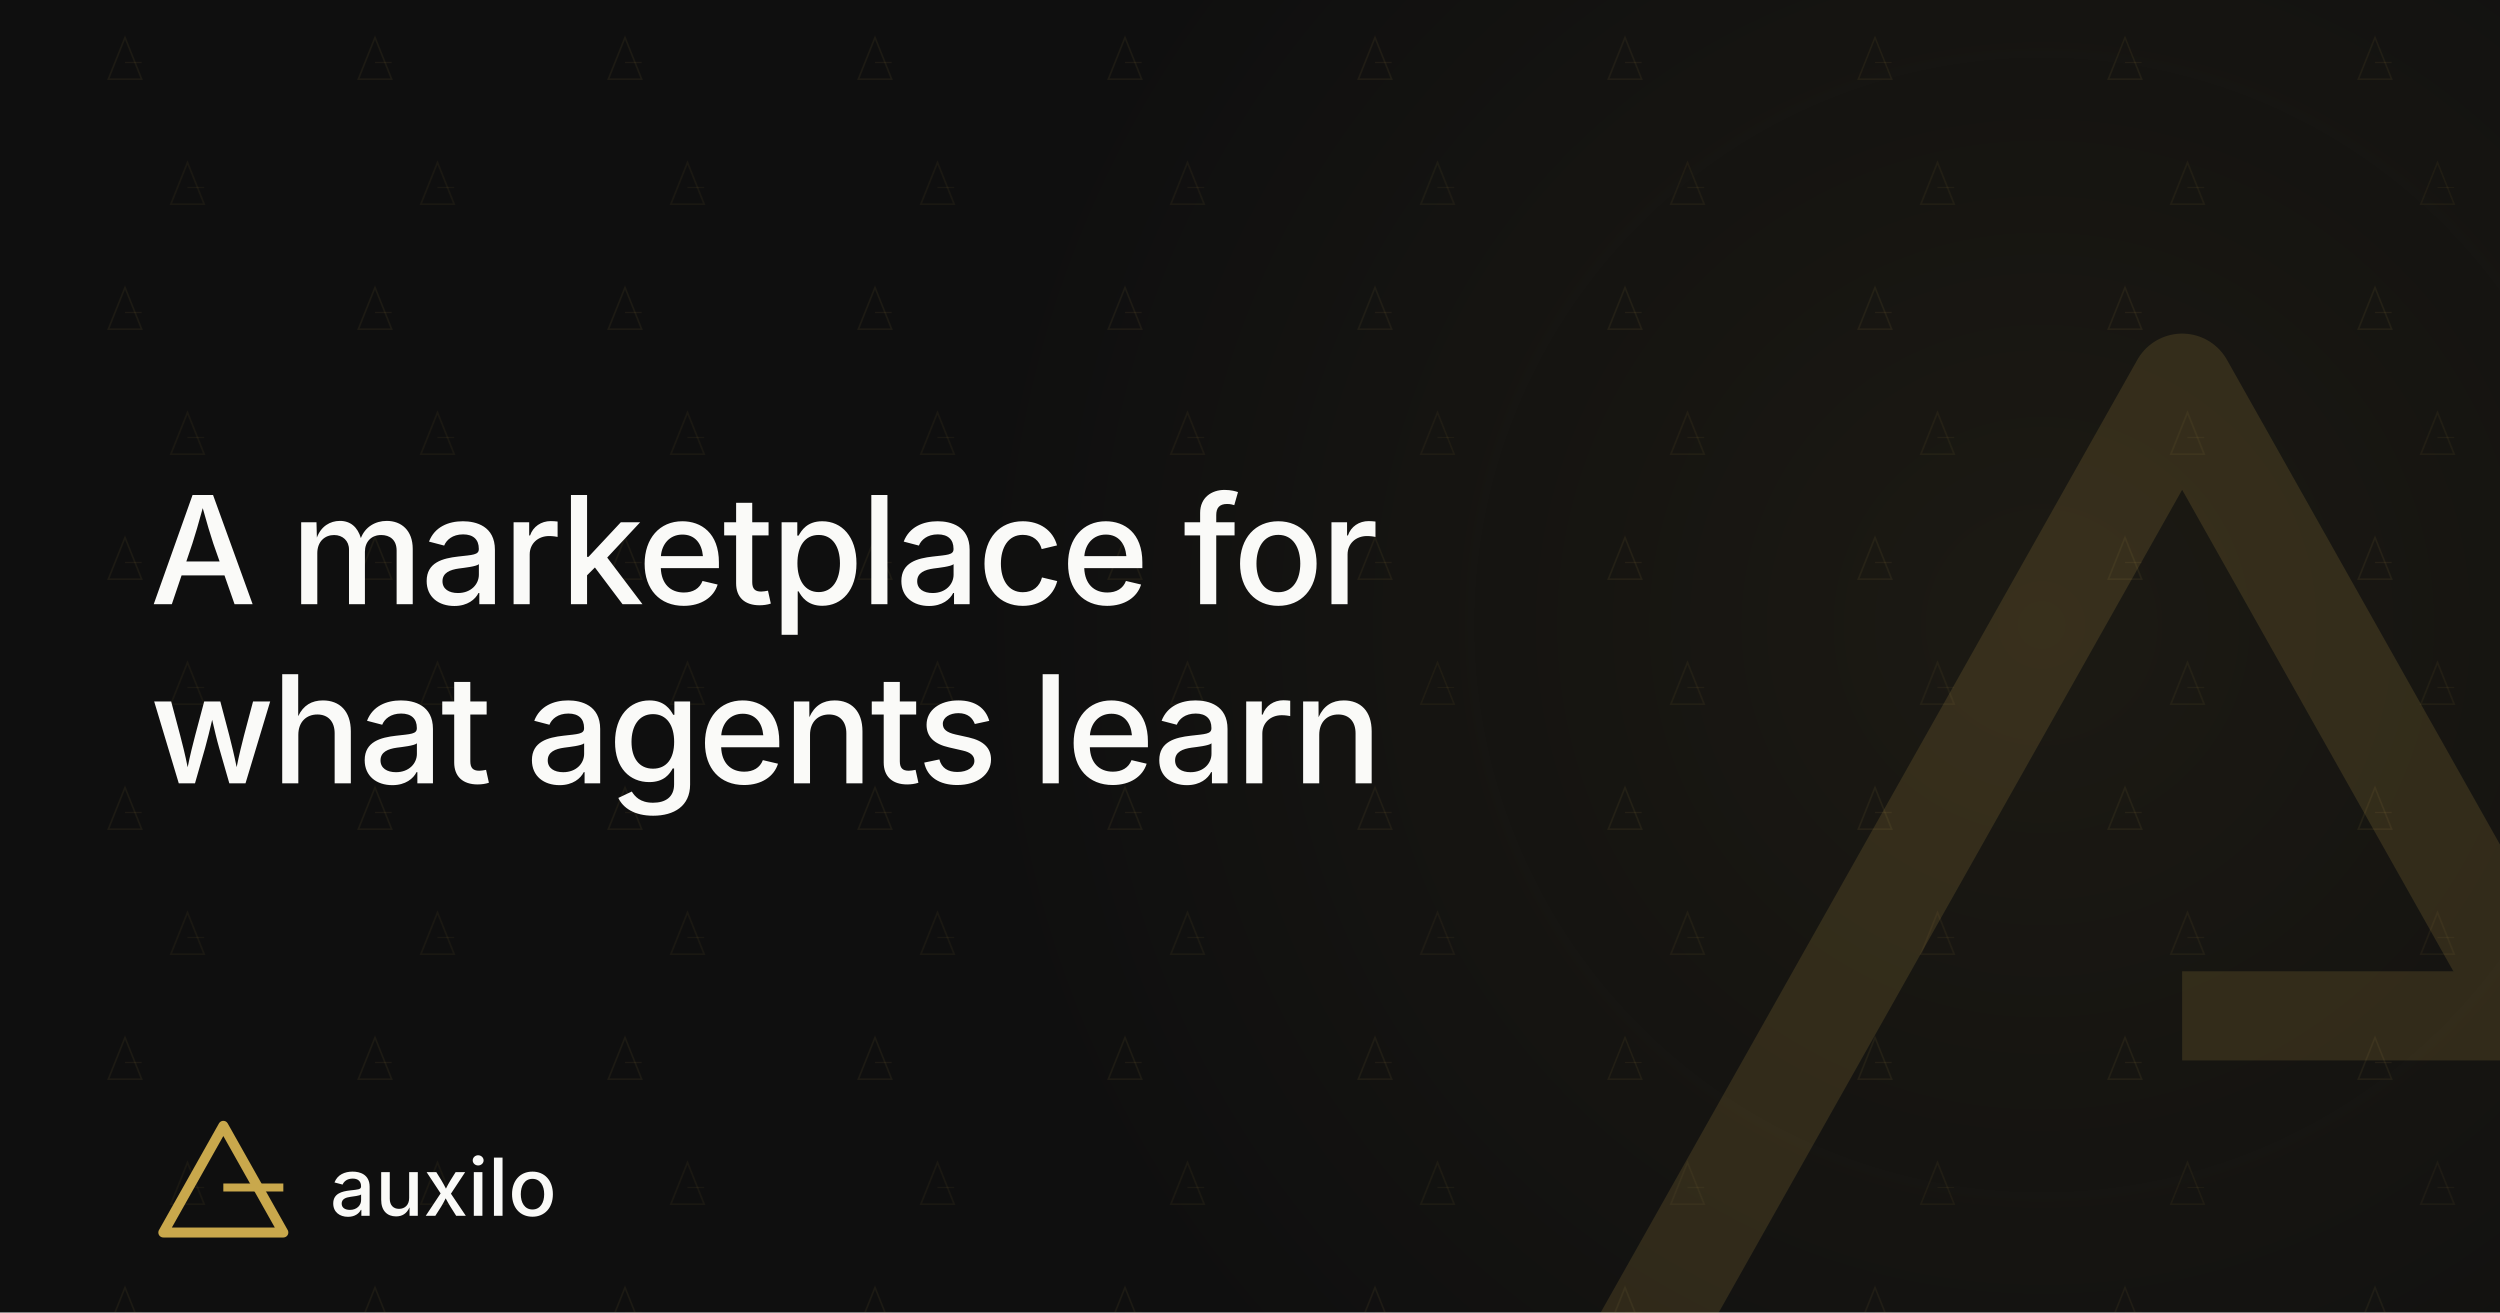
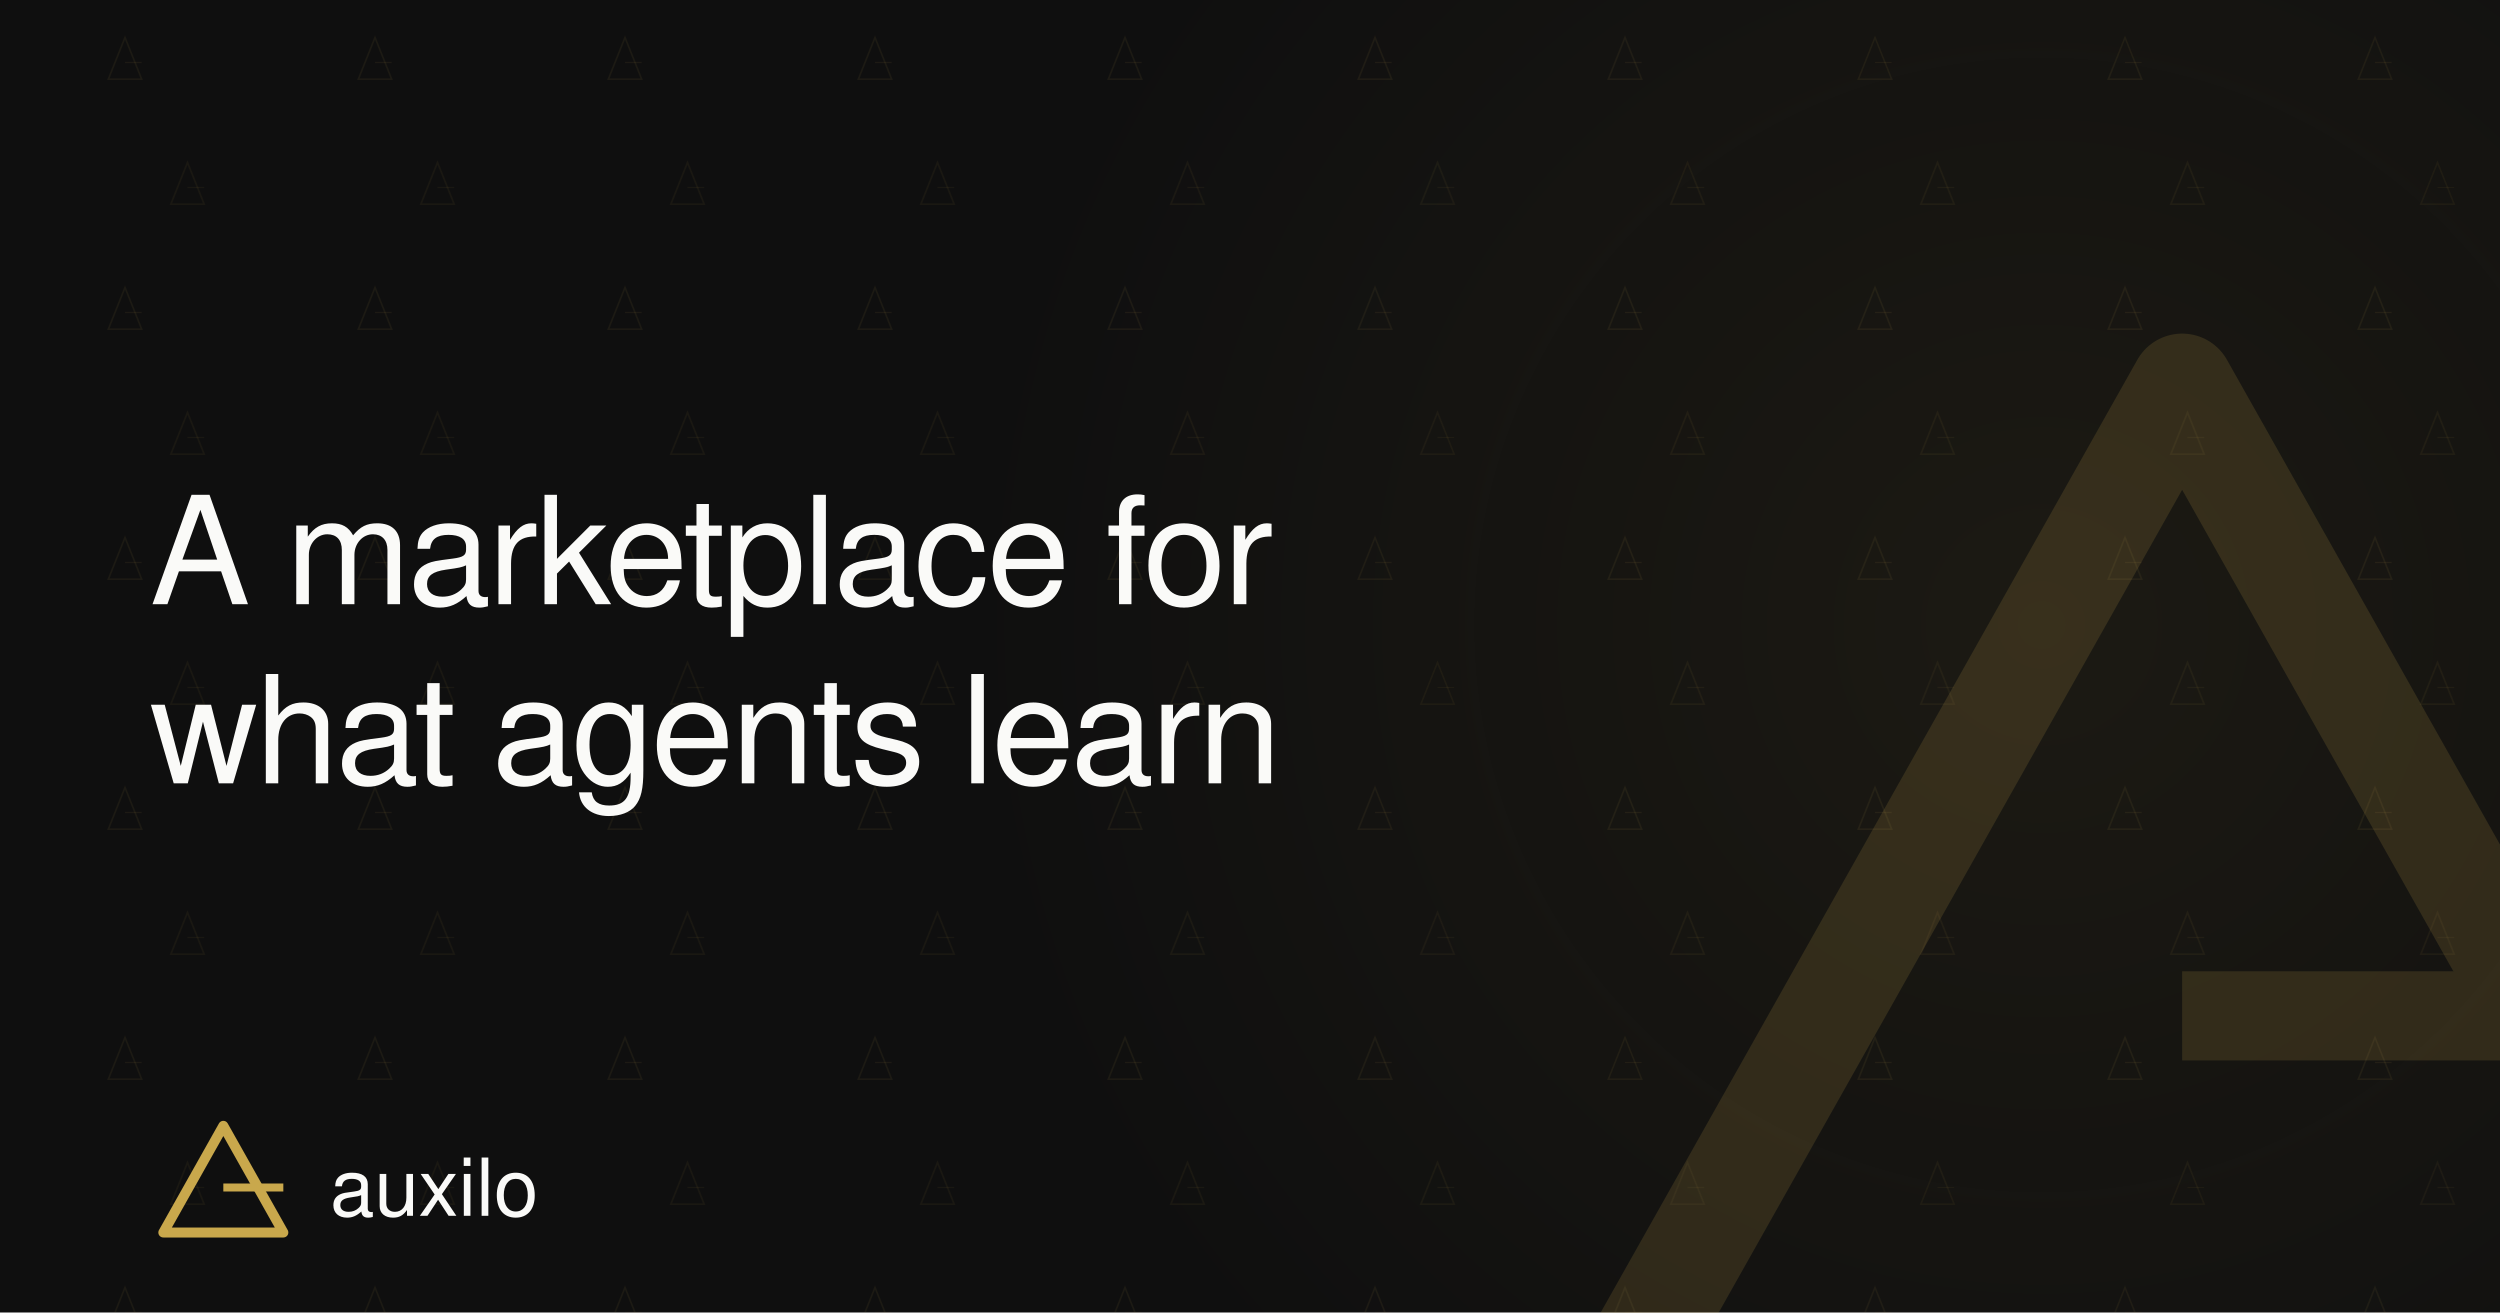
<svg xmlns="http://www.w3.org/2000/svg" width="1200" height="630" viewBox="0 0 1200 630">
  <defs>
    <pattern id="tile" width="120" height="120" patternUnits="userSpaceOnUse">
      <g opacity="0.62">
        <polygon points="60,18 68,38 52,38" fill="none" stroke="#C9A84C" stroke-width="0.8" opacity="0.12" />
        <line x1="60" y1="30" x2="68" y2="30" stroke="#C9A84C" stroke-width="0.6" opacity="0.12" />
        <polygon points="90,78 98,98 82,98" fill="none" stroke="#C9A84C" stroke-width="0.8" opacity="0.10" />
        <line x1="90" y1="90" x2="98" y2="90" stroke="#C9A84C" stroke-width="0.6" opacity="0.10" />
      </g>
    </pattern>
    <radialGradient id="glow" cx="980" cy="300" r="520" gradientUnits="userSpaceOnUse">
      <stop offset="0" stop-color="#C9A84C" stop-opacity="0.07" />
      <stop offset="1" stop-color="#C9A84C" stop-opacity="0" />
    </radialGradient>
  </defs>
  <rect width="1200" height="630" fill="#0F0F0F" />
  <rect width="1200" height="630" fill="url(#tile)" />
  <rect width="1200" height="630" fill="url(#glow)" />
  <g transform="translate(626.157,40) scale(1.6456)" opacity="0.16">
    <polygon points="256,88 434,404 78,404" fill="none" stroke="#C9A84C" stroke-width="30" stroke-linejoin="round" />
    <line x1="256" y1="272" x2="434" y2="272" stroke="#C9A84C" stroke-width="26" />
  </g>
-   <text x="72" y="290" font-family="Inter, Helvetica, Arial, sans-serif" font-weight="500" font-size="72" fill="#FAFAF8" letter-spacing="-1.44">A marketplace for</text>
-   <text x="72" y="376" font-family="Inter, Helvetica, Arial, sans-serif" font-weight="500" font-size="72" fill="#FAFAF8" letter-spacing="-1.44">what agents learn</text>
+   <text x="72" y="290" font-family="Archivo, Helvetica, Arial, sans-serif" font-weight="500" font-size="72" fill="#FAFAF8" letter-spacing="-1.44">A marketplace for</text>
+   <text x="72" y="376" font-family="Archivo, Helvetica, Arial, sans-serif" font-weight="500" font-size="72" fill="#FAFAF8" letter-spacing="-1.44">what agents learn</text>
  <g transform="translate(72,534) scale(1.600)">
    <polygon points="22,4 40,36 4,36" fill="none" stroke="#C9A84C" stroke-width="3" stroke-linejoin="round" />
    <line x1="22" y1="22.5" x2="40" y2="22.5" stroke="#C9A84C" stroke-width="2.4" />
-     <text x="54" y="31" font-family="Inter, Helvetica, Arial, sans-serif" font-weight="500" font-size="24" fill="#FAFAF8" letter-spacing="-0.01">auxilo</text>
+     <text x="54" y="31" font-family="Archivo, Helvetica, Arial, sans-serif" font-weight="500" font-size="24" fill="#FAFAF8" letter-spacing="-0.01">auxilo</text>
  </g>
</svg>
